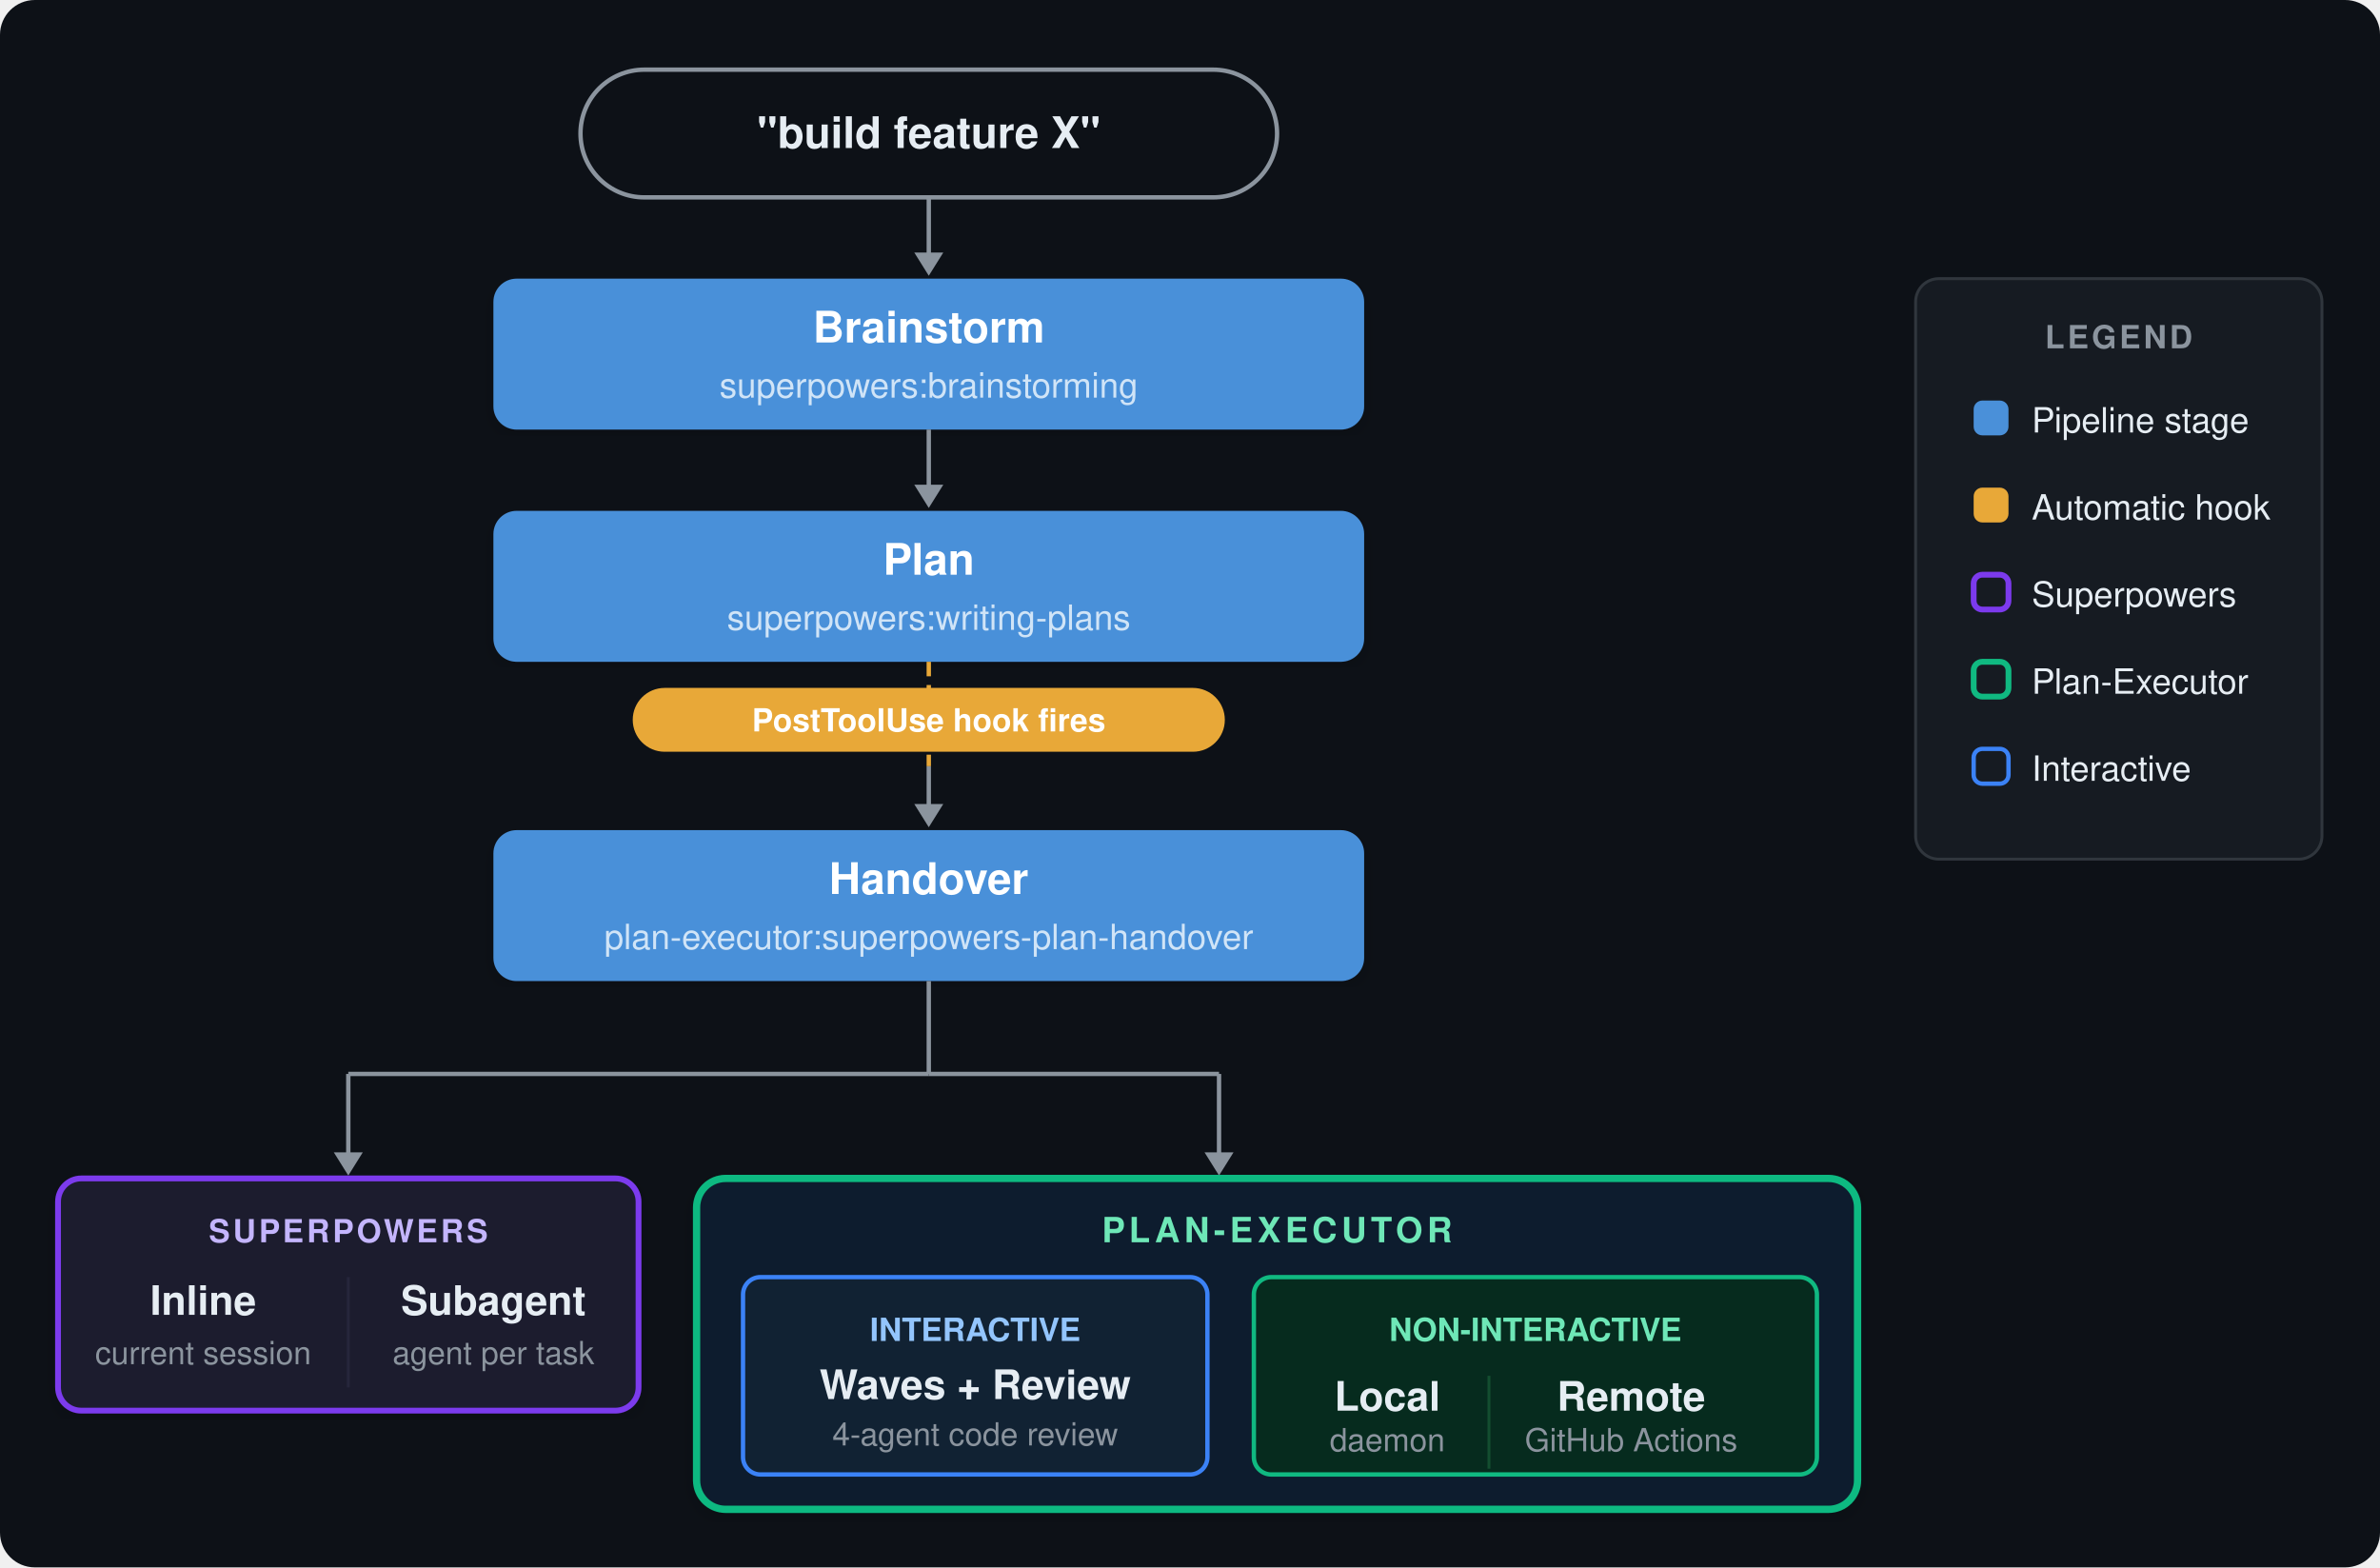
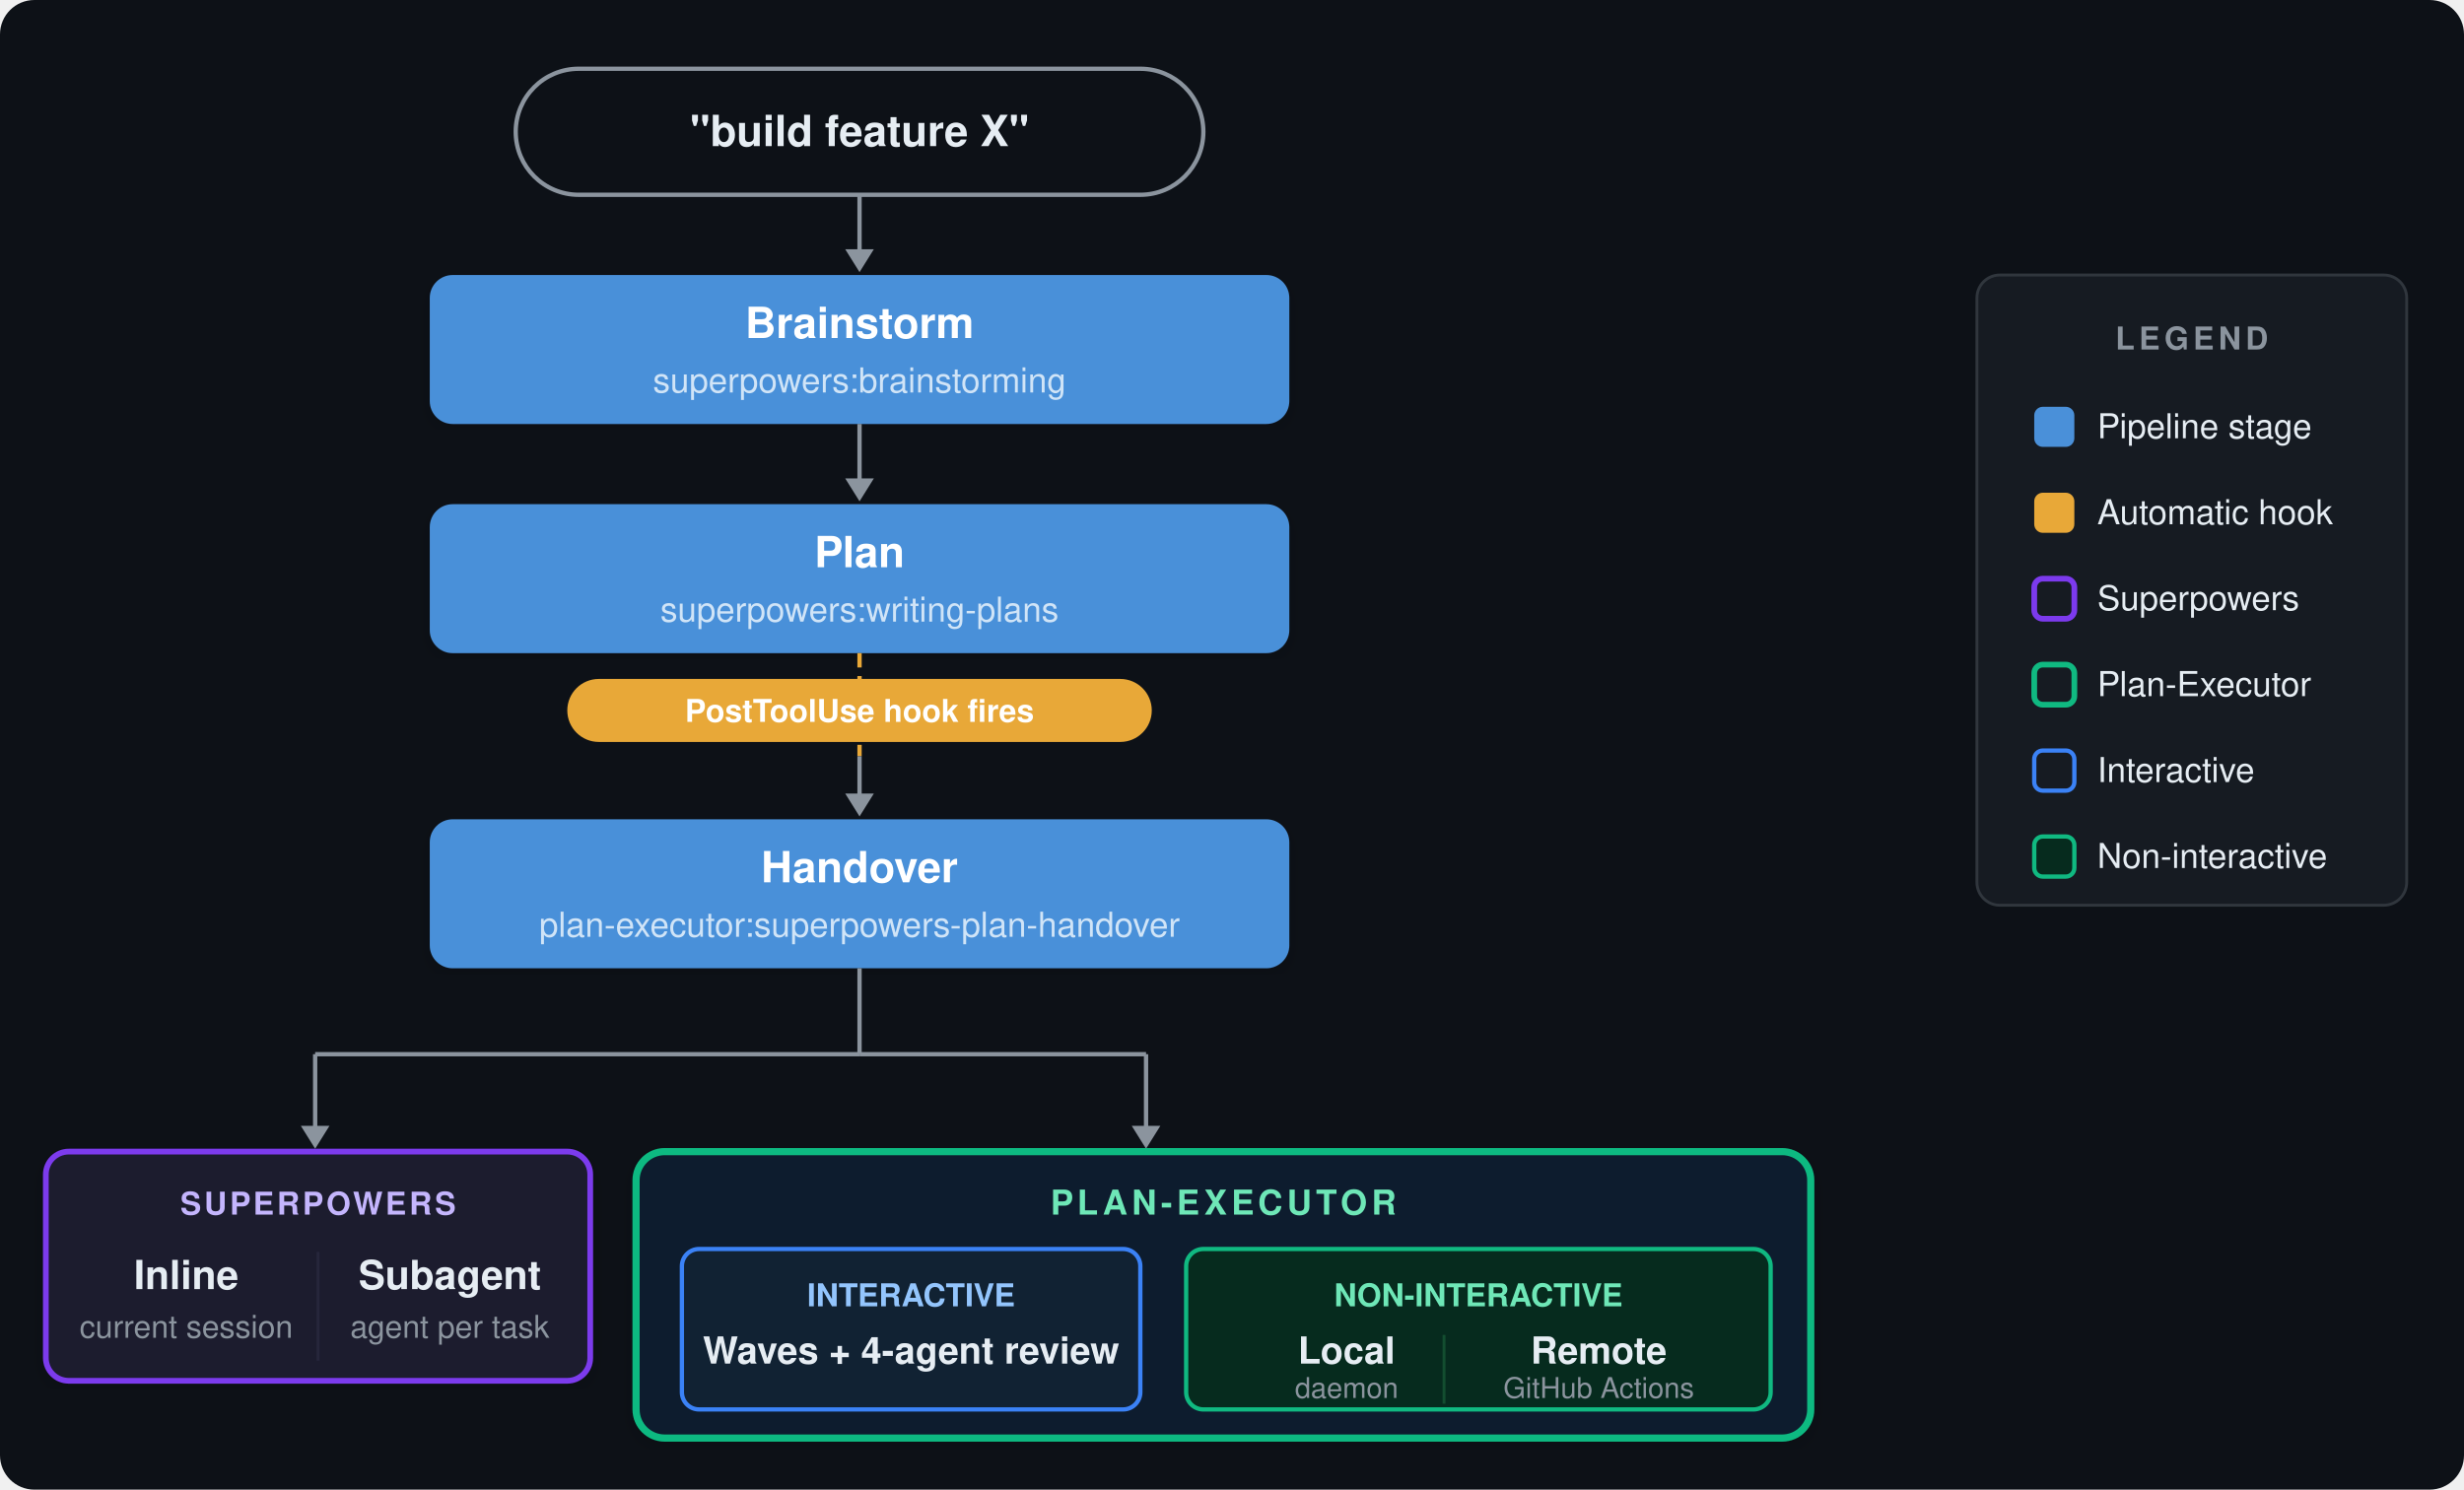
- <svg xmlns="http://www.w3.org/2000/svg" viewBox="0 0 820 540" font-family="-apple-system,BlinkMacSystemFont,'Segoe UI',Helvetica,Arial,sans-serif">
+ <svg xmlns="http://www.w3.org/2000/svg" viewBox="0 0 860 520" font-family="-apple-system,BlinkMacSystemFont,'Segoe UI',Helvetica,Arial,sans-serif">
  <defs>
    <filter id="shadow" x="-4%" y="-4%" width="108%" height="108%">
      <feDropShadow dx="0" dy="2" stdDeviation="3" flood-opacity="0.15" />
    </filter>
  </defs>
-   <rect width="820" height="540" rx="12" fill="#0d1117" />
-   <rect x="200" y="24" width="240" height="44" rx="22" fill="none" stroke="#8b949e" stroke-width="1.5" />
-   <text x="320" y="51" text-anchor="middle" fill="#e6edf3" font-size="15" font-weight="600">"build feature X"</text>
-   <line x1="320" y1="68" x2="320" y2="90" stroke="#8b949e" stroke-width="1.5" />
-   <polygon points="315,87 320,95 325,87" fill="#8b949e" />
-   <rect x="170" y="96" width="300" height="52" rx="8" fill="#4a90d9" filter="url(#shadow)" />
-   <text x="320" y="118" text-anchor="middle" fill="#fff" font-size="15" font-weight="700">Brainstorm</text>
-   <text x="320" y="137" text-anchor="middle" fill="#d0e4f7" font-size="12">superpowers:brainstorming</text>
-   <line x1="320" y1="148" x2="320" y2="170" stroke="#8b949e" stroke-width="1.5" />
-   <polygon points="315,167 320,175 325,167" fill="#8b949e" />
-   <rect x="170" y="176" width="300" height="52" rx="8" fill="#4a90d9" filter="url(#shadow)" />
-   <text x="320" y="198" text-anchor="middle" fill="#fff" font-size="15" font-weight="700">Plan</text>
-   <text x="320" y="217" text-anchor="middle" fill="#d0e4f7" font-size="12">superpowers:writing-plans</text>
-   <line x1="320" y1="228" x2="320" y2="264" stroke="#e8a838" stroke-width="1.5" stroke-dasharray="5,3" />
-   <rect x="218" y="237" width="204" height="22" rx="11" fill="#e8a838" />
-   <text x="320" y="252" text-anchor="middle" fill="#fff" font-size="11" font-weight="600">PostToolUse hook fires</text>
-   <line x1="320" y1="264" x2="320" y2="280" stroke="#8b949e" stroke-width="1.5" />
-   <polygon points="315,277 320,285 325,277" fill="#8b949e" />
-   <rect x="170" y="286" width="300" height="52" rx="8" fill="#4a90d9" filter="url(#shadow)" />
-   <text x="320" y="308" text-anchor="middle" fill="#fff" font-size="15" font-weight="700">Handover</text>
-   <text x="320" y="327" text-anchor="middle" fill="#d0e4f7" font-size="12">plan-executor:superpowers-plan-handover</text>
-   <line x1="320" y1="338" x2="320" y2="370" stroke="#8b949e" stroke-width="1.5" />
-   <line x1="320" y1="370" x2="120" y2="370" stroke="#8b949e" stroke-width="1.5" />
-   <line x1="120" y1="370" x2="120" y2="400" stroke="#8b949e" stroke-width="1.5" />
-   <polygon points="115,397 120,405 125,397" fill="#8b949e" />
-   <line x1="320" y1="370" x2="420" y2="370" stroke="#8b949e" stroke-width="1.5" />
-   <line x1="420" y1="370" x2="420" y2="400" stroke="#8b949e" stroke-width="1.5" />
-   <polygon points="415,397 420,405 425,397" fill="#8b949e" />
-   <rect x="20" y="406" width="200" height="80" rx="8" fill="#1c1c2e" stroke="#7c3aed" stroke-width="2" filter="url(#shadow)" />
-   <text x="120" y="428" text-anchor="middle" fill="#c4b5fd" font-size="11" font-weight="600" letter-spacing="1">SUPERPOWERS</text>
-   <text x="70" y="453" text-anchor="middle" fill="#e6edf3" font-size="14" font-weight="600">Inline</text>
-   <text x="70" y="470" text-anchor="middle" fill="#8b949e" font-size="11">current session</text>
-   <line x1="120" y1="440" x2="120" y2="478" stroke="#3b3b5c" stroke-width="1" opacity="0.3" />
-   <text x="170" y="453" text-anchor="middle" fill="#e6edf3" font-size="14" font-weight="600">Subagent</text>
-   <text x="170" y="470" text-anchor="middle" fill="#8b949e" font-size="11">agent per task</text>
-   <rect x="240" y="406" width="400" height="114" rx="10" fill="#0c1f2e" stroke="#10b981" stroke-width="2.5" filter="url(#shadow)" />
-   <text x="440" y="428" text-anchor="middle" fill="#6ee7b7" font-size="12" font-weight="700" letter-spacing="1.5">PLAN-EXECUTOR</text>
-   <rect x="256" y="440" width="160" height="68" rx="6" fill="#112233" stroke="#3b82f6" stroke-width="1.5" />
-   <text x="336" y="462" text-anchor="middle" fill="#93c5fd" font-size="11" font-weight="600">INTERACTIVE</text>
-   <text x="336" y="482" text-anchor="middle" fill="#e6edf3" font-size="14" font-weight="600">Waves + Review</text>
-   <text x="336" y="498" text-anchor="middle" fill="#8b949e" font-size="11">4-agent code review</text>
-   <rect x="432" y="440" width="194" height="68" rx="6" fill="#062b1e" stroke="#10b981" stroke-width="1.5" />
-   <text x="529" y="462" text-anchor="middle" fill="#6ee7b7" font-size="11" font-weight="600">NON-INTERACTIVE</text>
-   <text x="478" y="486" text-anchor="middle" fill="#e6edf3" font-size="14" font-weight="600">Local</text>
-   <text x="478" y="500" text-anchor="middle" fill="#8b949e" font-size="11">daemon</text>
-   <line x1="513" y1="474" x2="513" y2="506" stroke="#134e30" stroke-width="1" />
-   <text x="562" y="486" text-anchor="middle" fill="#e6edf3" font-size="14" font-weight="600">Remote</text>
-   <text x="562" y="500" text-anchor="middle" fill="#8b949e" font-size="11">GitHub Actions</text>
-   <rect x="660" y="96" width="140" height="200" rx="8" fill="#161b22" stroke="#30363d" stroke-width="1" />
-   <text x="730" y="120" text-anchor="middle" fill="#8b949e" font-size="11" font-weight="600" letter-spacing="1">LEGEND</text>
-   <rect x="680" y="138" width="12" height="12" rx="3" fill="#4a90d9" />
-   <text x="700" y="149" fill="#e6edf3" font-size="12">Pipeline stage</text>
-   <rect x="680" y="168" width="12" height="12" rx="3" fill="#e8a838" />
-   <text x="700" y="179" fill="#e6edf3" font-size="12">Automatic hook</text>
-   <rect x="680" y="198" width="12" height="12" rx="3" fill="none" stroke="#7c3aed" stroke-width="2" />
-   <text x="700" y="209" fill="#e6edf3" font-size="12">Superpowers</text>
-   <rect x="680" y="228" width="12" height="12" rx="3" fill="none" stroke="#10b981" stroke-width="2" />
-   <text x="700" y="239" fill="#e6edf3" font-size="12">Plan-Executor</text>
-   <rect x="680" y="258" width="12" height="12" rx="3" fill="none" stroke="#3b82f6" stroke-width="1.5" />
-   <text x="700" y="269" fill="#e6edf3" font-size="12">Interactive</text>
+   <rect width="860" height="520" rx="12" fill="#0d1117" />
+   <rect x="180" y="24" width="240" height="44" rx="22" fill="none" stroke="#8b949e" stroke-width="1.5" />
+   <text x="300" y="51" text-anchor="middle" fill="#e6edf3" font-size="15" font-weight="600">"build feature X"</text>
+   <line x1="300" y1="68" x2="300" y2="90" stroke="#8b949e" stroke-width="1.5" />
+   <polygon points="295,87 300,95 305,87" fill="#8b949e" />
+   <rect x="150" y="96" width="300" height="52" rx="8" fill="#4a90d9" filter="url(#shadow)" />
+   <text x="300" y="118" text-anchor="middle" fill="#fff" font-size="15" font-weight="700">Brainstorm</text>
+   <text x="300" y="137" text-anchor="middle" fill="#d0e4f7" font-size="12">superpowers:brainstorming</text>
+   <line x1="300" y1="148" x2="300" y2="170" stroke="#8b949e" stroke-width="1.5" />
+   <polygon points="295,167 300,175 305,167" fill="#8b949e" />
+   <rect x="150" y="176" width="300" height="52" rx="8" fill="#4a90d9" filter="url(#shadow)" />
+   <text x="300" y="198" text-anchor="middle" fill="#fff" font-size="15" font-weight="700">Plan</text>
+   <text x="300" y="217" text-anchor="middle" fill="#d0e4f7" font-size="12">superpowers:writing-plans</text>
+   <line x1="300" y1="228" x2="300" y2="264" stroke="#e8a838" stroke-width="1.5" stroke-dasharray="5,3" />
+   <rect x="198" y="237" width="204" height="22" rx="11" fill="#e8a838" />
+   <text x="300" y="252" text-anchor="middle" fill="#fff" font-size="11" font-weight="600">PostToolUse hook fires</text>
+   <line x1="300" y1="264" x2="300" y2="280" stroke="#8b949e" stroke-width="1.5" />
+   <polygon points="295,277 300,285 305,277" fill="#8b949e" />
+   <rect x="150" y="286" width="300" height="52" rx="8" fill="#4a90d9" filter="url(#shadow)" />
+   <text x="300" y="308" text-anchor="middle" fill="#fff" font-size="15" font-weight="700">Handover</text>
+   <text x="300" y="327" text-anchor="middle" fill="#d0e4f7" font-size="12">plan-executor:superpowers-plan-handover</text>
+   <line x1="300" y1="338" x2="300" y2="368" stroke="#8b949e" stroke-width="1.5" />
+   <line x1="300" y1="368" x2="110" y2="368" stroke="#8b949e" stroke-width="1.5" />
+   <line x1="110" y1="368" x2="110" y2="396" stroke="#8b949e" stroke-width="1.5" />
+   <polygon points="105,393 110,401 115,393" fill="#8b949e" />
+   <line x1="300" y1="368" x2="400" y2="368" stroke="#8b949e" stroke-width="1.5" />
+   <line x1="400" y1="368" x2="400" y2="396" stroke="#8b949e" stroke-width="1.5" />
+   <polygon points="395,393 400,401 405,393" fill="#8b949e" />
+   <rect x="16" y="402" width="190" height="80" rx="8" fill="#1c1c2e" stroke="#7c3aed" stroke-width="2" filter="url(#shadow)" />
+   <text x="111" y="424" text-anchor="middle" fill="#c4b5fd" font-size="11" font-weight="600" letter-spacing="1">SUPERPOWERS</text>
+   <text x="65" y="450" text-anchor="middle" fill="#e6edf3" font-size="14" font-weight="600">Inline</text>
+   <text x="65" y="467" text-anchor="middle" fill="#8b949e" font-size="11">current session</text>
+   <line x1="111" y1="437" x2="111" y2="475" stroke="#3b3b5c" stroke-width="1" opacity="0.3" />
+   <text x="157" y="450" text-anchor="middle" fill="#e6edf3" font-size="14" font-weight="600">Subagent</text>
+   <text x="157" y="467" text-anchor="middle" fill="#8b949e" font-size="11">agent per task</text>
+   <rect x="222" y="402" width="410" height="100" rx="10" fill="#0c1f2e" stroke="#10b981" stroke-width="2.5" filter="url(#shadow)" />
+   <text x="427" y="424" text-anchor="middle" fill="#6ee7b7" font-size="12" font-weight="700" letter-spacing="1.5">PLAN-EXECUTOR</text>
+   <rect x="238" y="436" width="160" height="56" rx="6" fill="#112233" stroke="#3b82f6" stroke-width="1.5" />
+   <text x="318" y="456" text-anchor="middle" fill="#93c5fd" font-size="11" font-weight="600">INTERACTIVE</text>
+   <text x="318" y="476" text-anchor="middle" fill="#e6edf3" font-size="13" font-weight="600">Waves + 4-agent review</text>
+   <rect x="414" y="436" width="204" height="56" rx="6" fill="#062b1e" stroke="#10b981" stroke-width="1.5" />
+   <text x="516" y="456" text-anchor="middle" fill="#6ee7b7" font-size="11" font-weight="600">NON-INTERACTIVE</text>
+   <text x="470" y="476" text-anchor="middle" fill="#e6edf3" font-size="13" font-weight="600">Local</text>
+   <text x="470" y="488" text-anchor="middle" fill="#8b949e" font-size="10">daemon</text>
+   <line x1="504" y1="466" x2="504" y2="490" stroke="#134e30" stroke-width="1" />
+   <text x="558" y="476" text-anchor="middle" fill="#e6edf3" font-size="13" font-weight="600">Remote</text>
+   <text x="558" y="488" text-anchor="middle" fill="#8b949e" font-size="10">GitHub Actions</text>
+   <rect x="690" y="96" width="150" height="220" rx="8" fill="#161b22" stroke="#30363d" stroke-width="1" />
+   <text x="765" y="122" text-anchor="middle" fill="#8b949e" font-size="11" font-weight="700" letter-spacing="1.5">LEGEND</text>
+   <rect x="710" y="142" width="14" height="14" rx="3" fill="#4a90d9" />
+   <text x="732" y="153" fill="#e6edf3" font-size="12">Pipeline stage</text>
+   <rect x="710" y="172" width="14" height="14" rx="3" fill="#e8a838" />
+   <text x="732" y="183" fill="#e6edf3" font-size="12">Automatic hook</text>
+   <rect x="710" y="202" width="14" height="14" rx="3" fill="none" stroke="#7c3aed" stroke-width="2" />
+   <text x="732" y="213" fill="#e6edf3" font-size="12">Superpowers</text>
+   <rect x="710" y="232" width="14" height="14" rx="3" fill="none" stroke="#10b981" stroke-width="2" />
+   <text x="732" y="243" fill="#e6edf3" font-size="12">Plan-Executor</text>
+   <rect x="710" y="262" width="14" height="14" rx="3" fill="none" stroke="#3b82f6" stroke-width="1.5" />
+   <text x="732" y="273" fill="#e6edf3" font-size="12">Interactive</text>
+   <rect x="710" y="292" width="14" height="14" rx="3" fill="#062b1e" stroke="#10b981" stroke-width="1.5" />
+   <text x="732" y="303" fill="#e6edf3" font-size="12">Non-interactive</text>
</svg>
